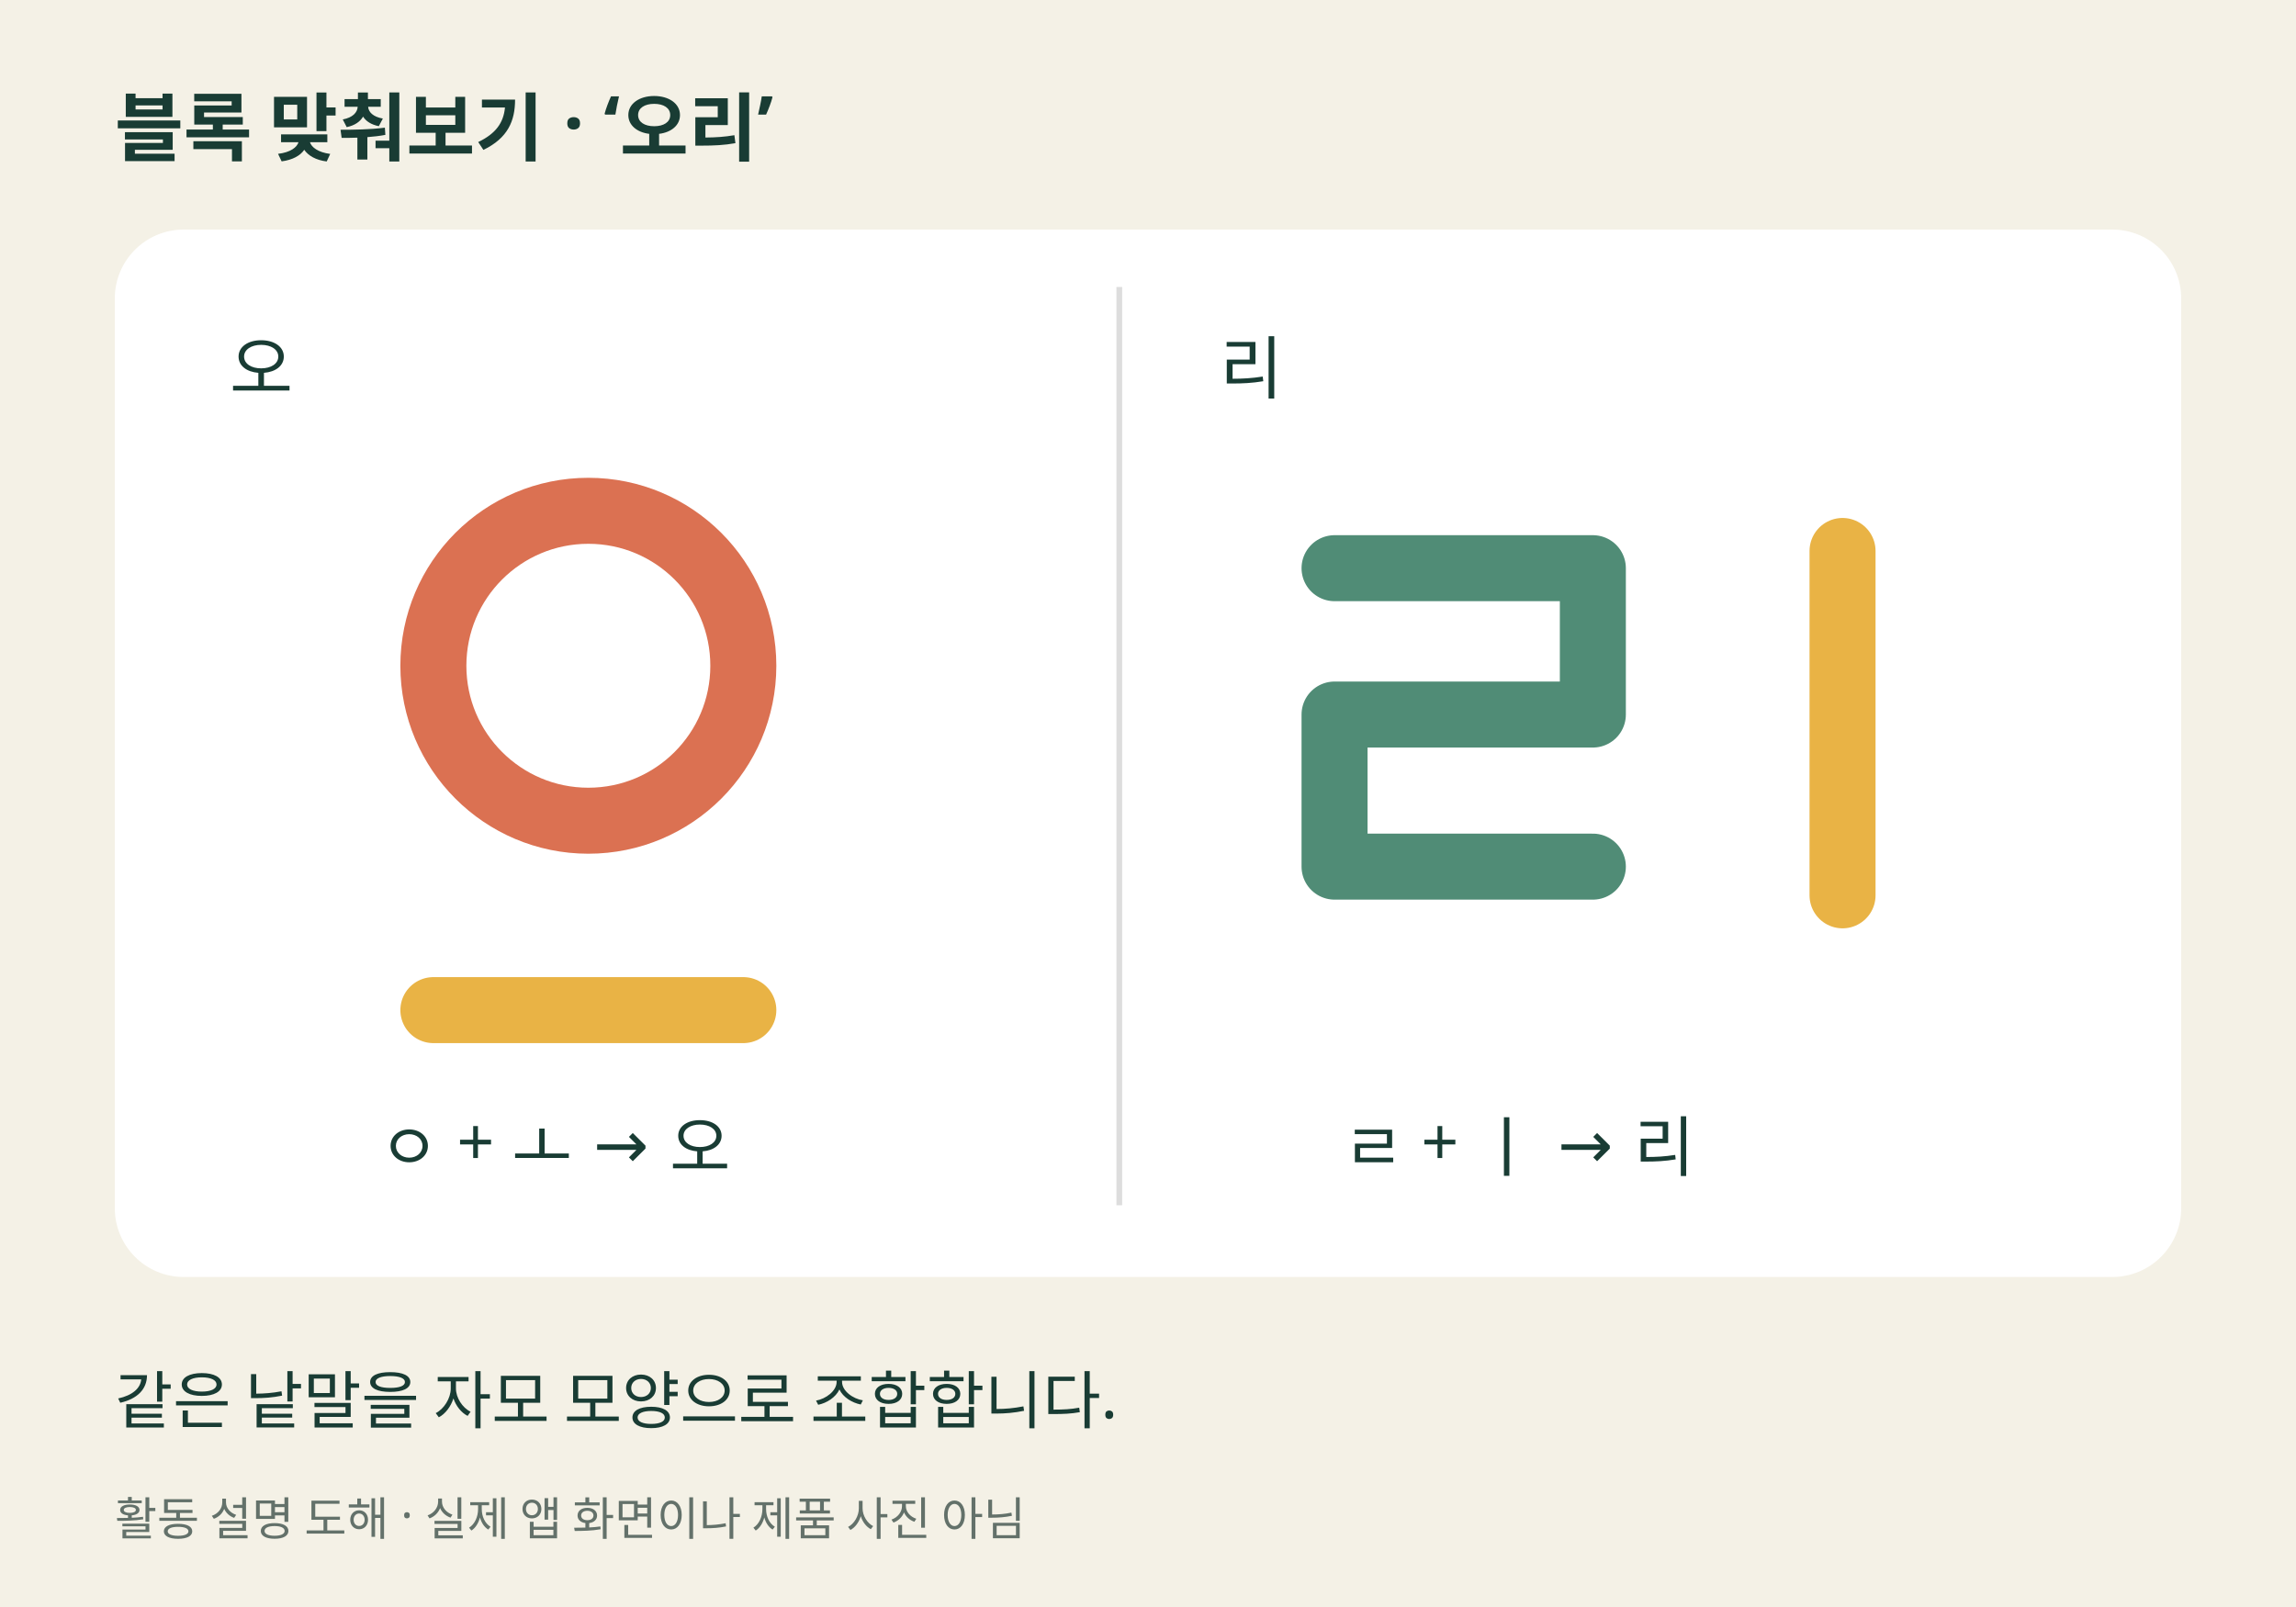
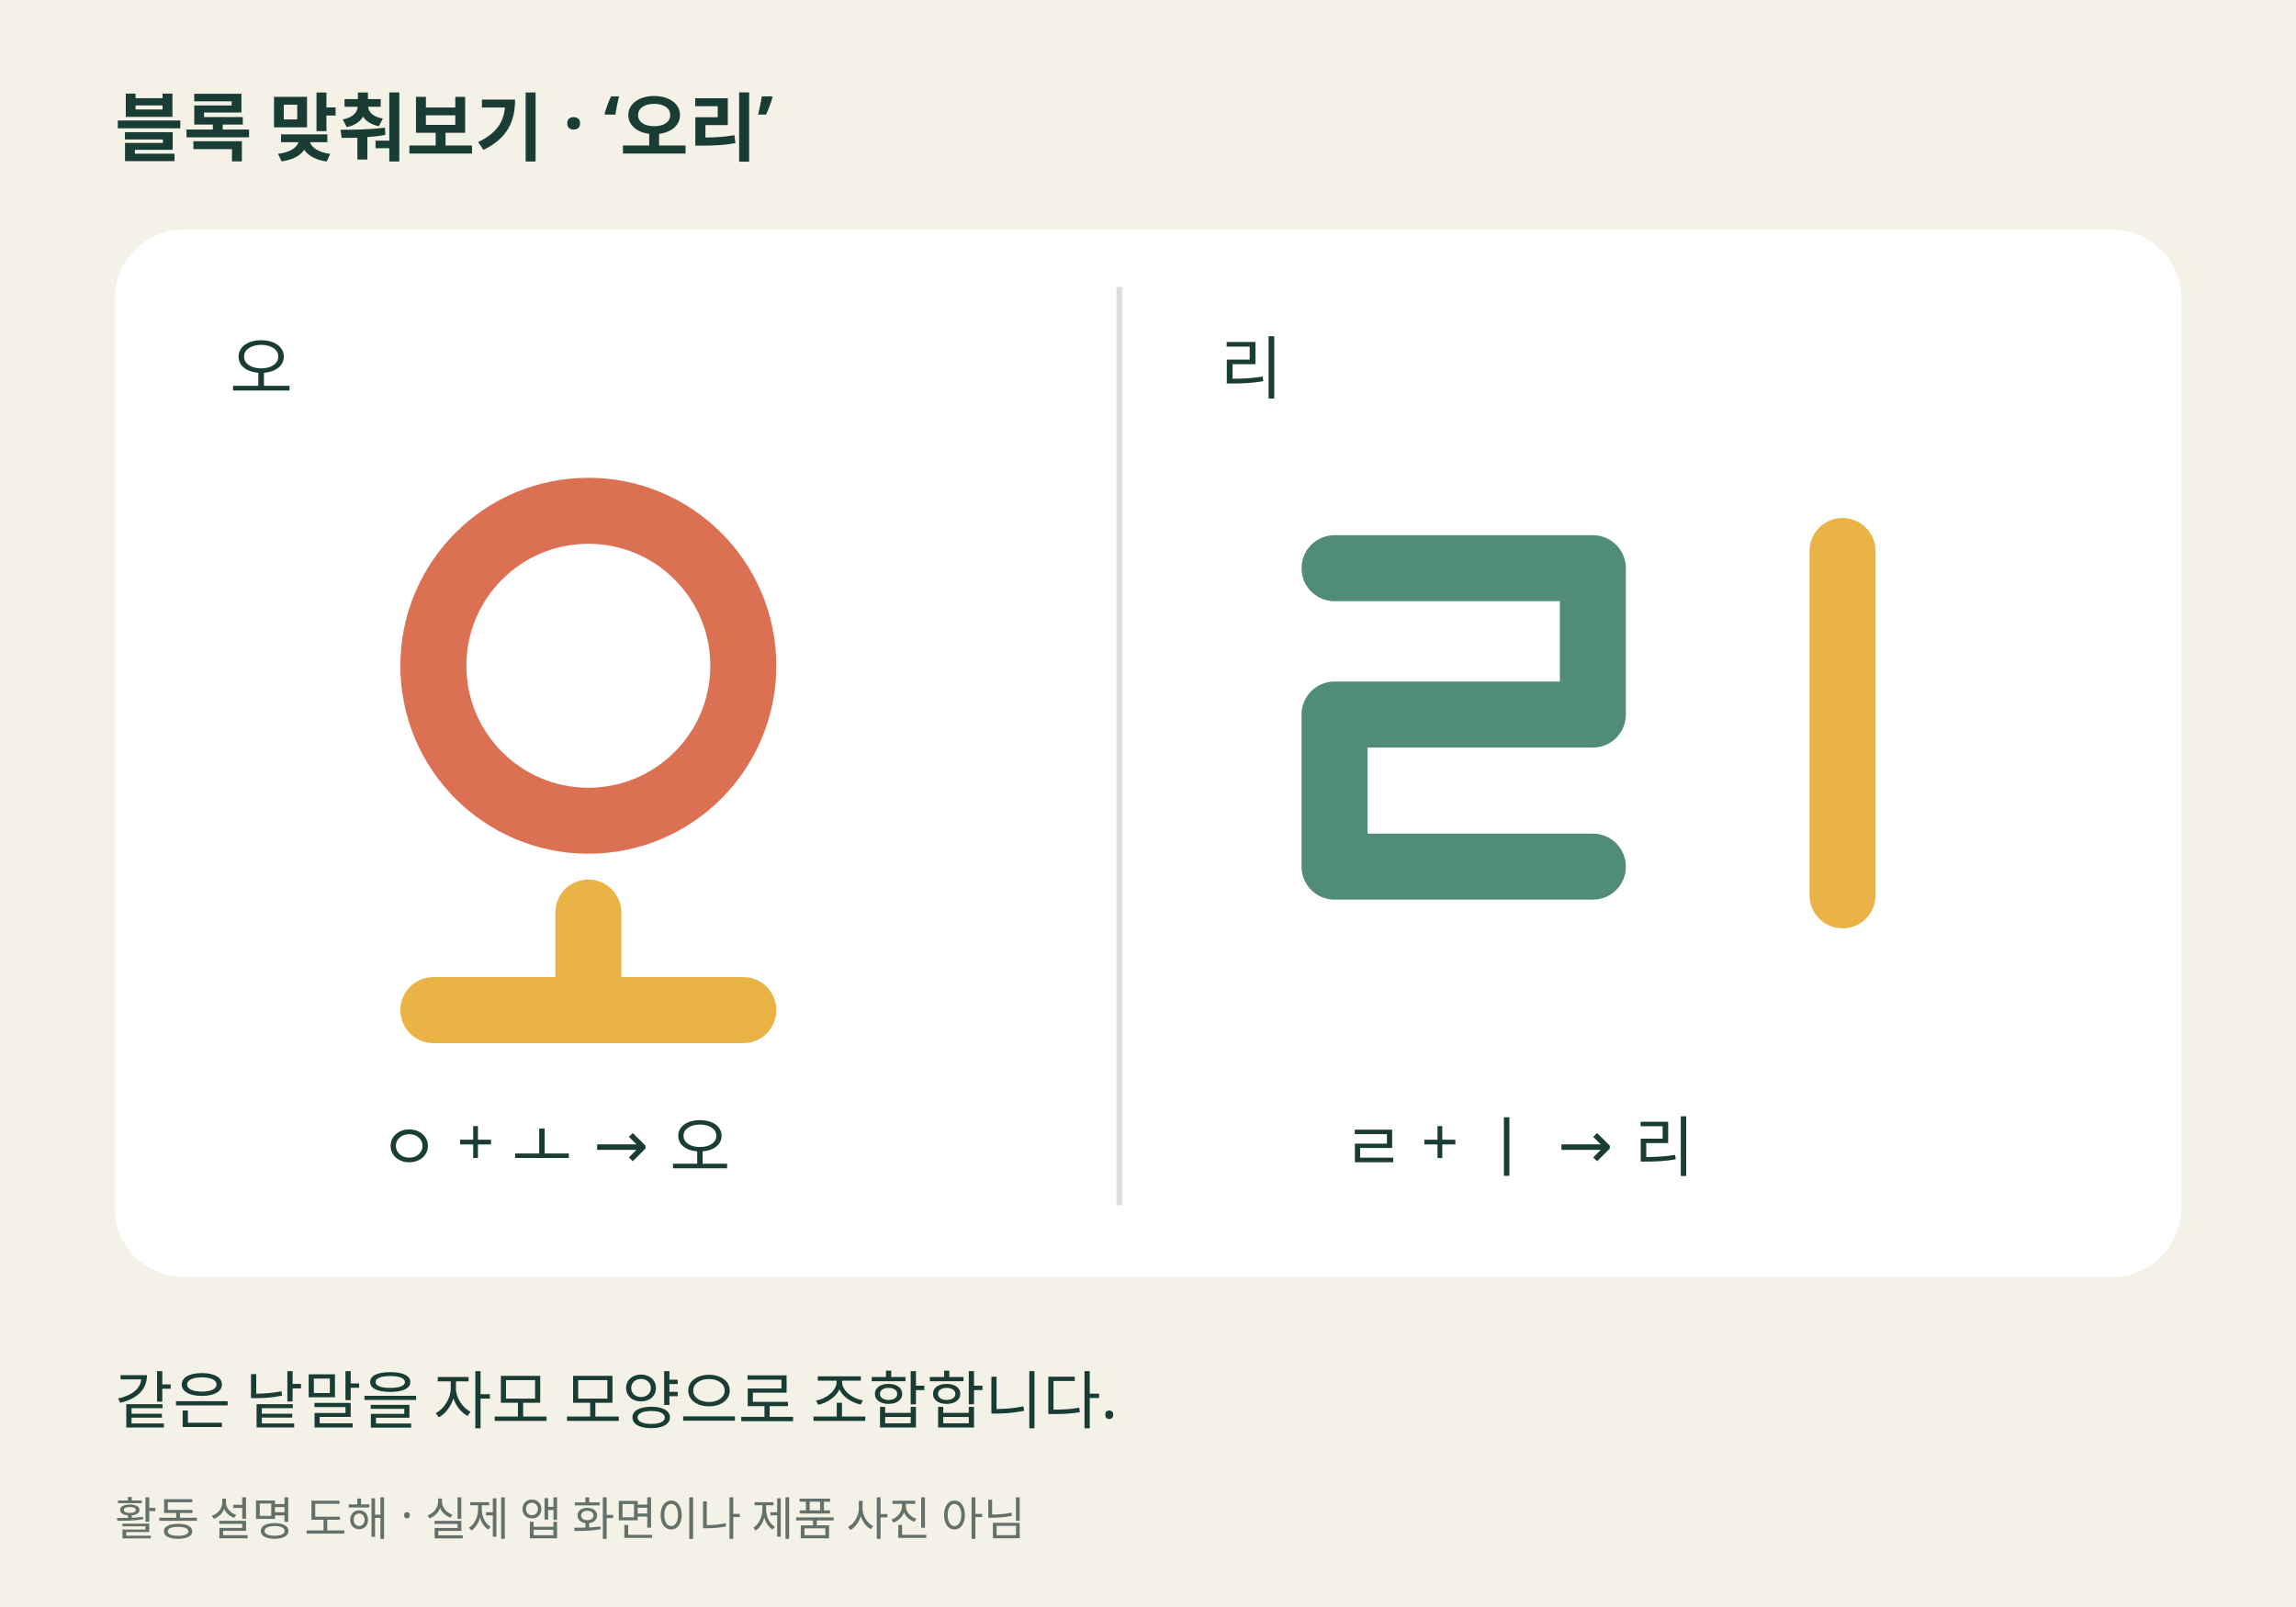
<svg xmlns="http://www.w3.org/2000/svg" width="800" height="560" viewBox="0 0 800 560">
  <rect width="800" height="560" fill="#f4f1e6" />
  <g font-family="Malgun Gothic,sans-serif" fill="#193c34">
    <text x="40" y="54" font-size="26" font-weight="bold">블록 맞춰보기 · ‘오리’</text>
    <rect x="40" y="80" width="720" height="365" rx="24" fill="white" />
    <text x="80" y="137" font-size="24">오</text>
    <text x="425" y="137" font-size="24">리</text>
    <path d="M390 100V420" stroke="#ddd" stroke-width="2" />
    <circle cx="205" cy="232" r="54" stroke="#db7152" stroke-width="23" fill="none" />
-     <path d="M151 352H259" stroke="#e9b345" stroke-width="23" stroke-linecap="round" />
+     <path d="M205 318V352M151 352H259" stroke="#e9b345" stroke-width="23" stroke-linecap="round" />
    <path d="M465 198H555V249H465V302H555" stroke="#508c76" stroke-width="23" stroke-linejoin="round" stroke-linecap="round" fill="none" />
    <path d="M642 192V312" stroke="#e9b345" stroke-width="23" stroke-linecap="round" />
    <text x="132" y="408" font-size="23">ㅇ + ㅗ → 오</text>
    <text x="468" y="408" font-size="23">ㄹ + ㅣ → 리</text>
    <text x="40" y="496" font-size="22">같은 낱말을 자모 모양으로 조합합니다.</text>
    <text x="40" y="535" font-size="16" fill="#63716a">활동 설명 도해 · 실제 앱 화면이나 제품 사진 아님</text>
  </g>
</svg>
